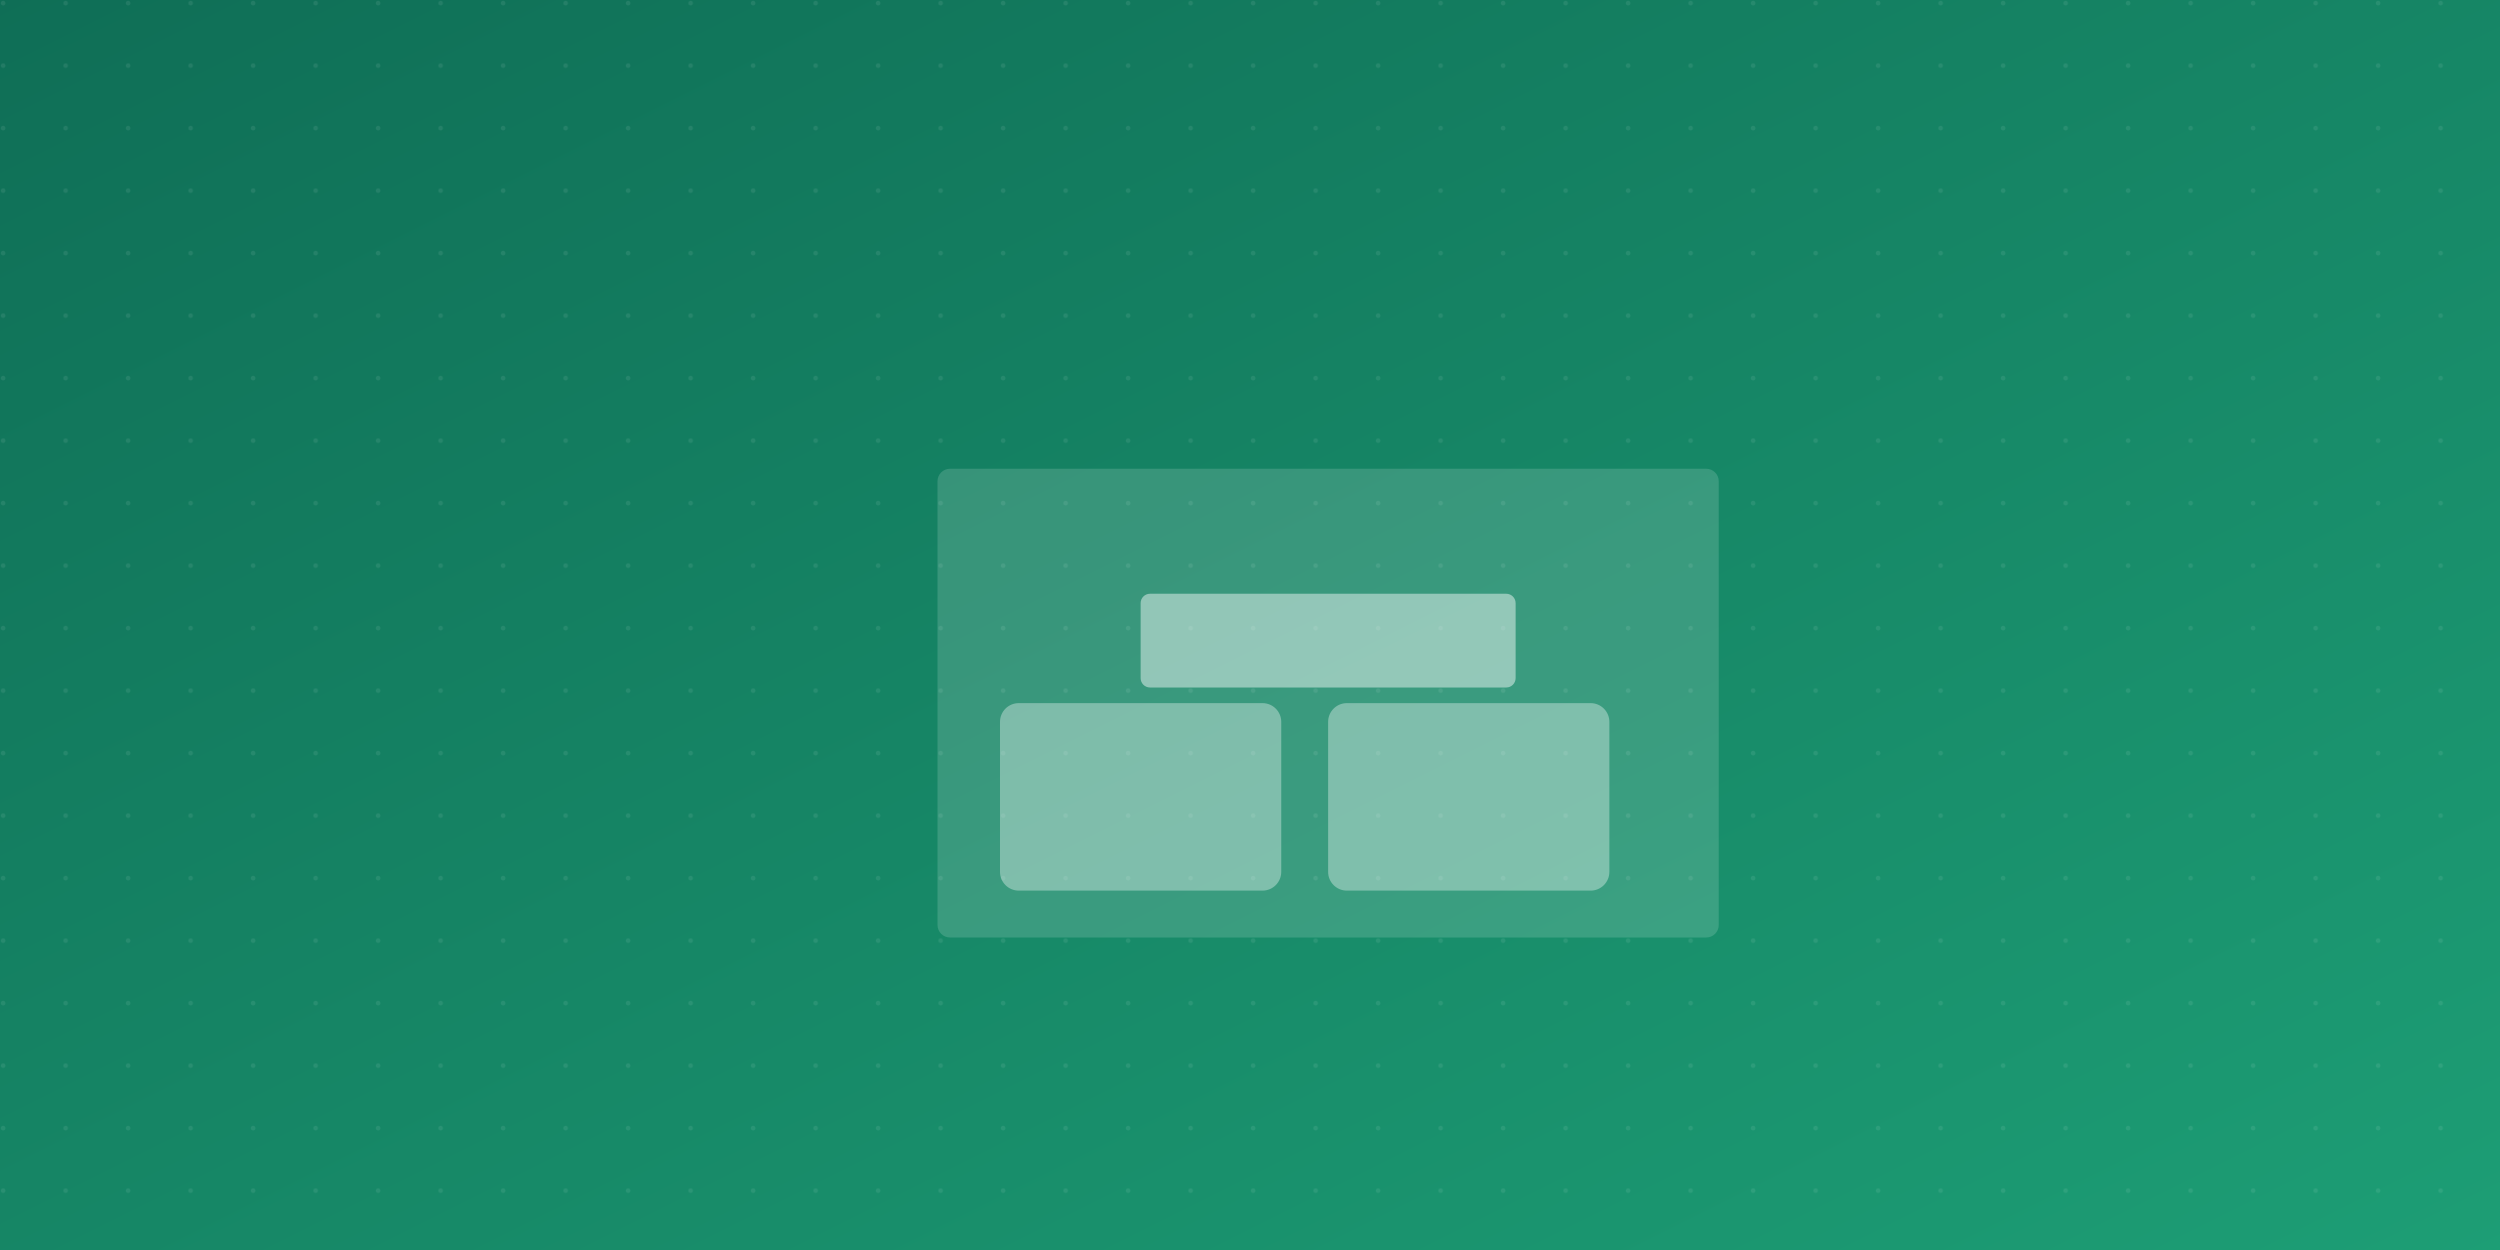
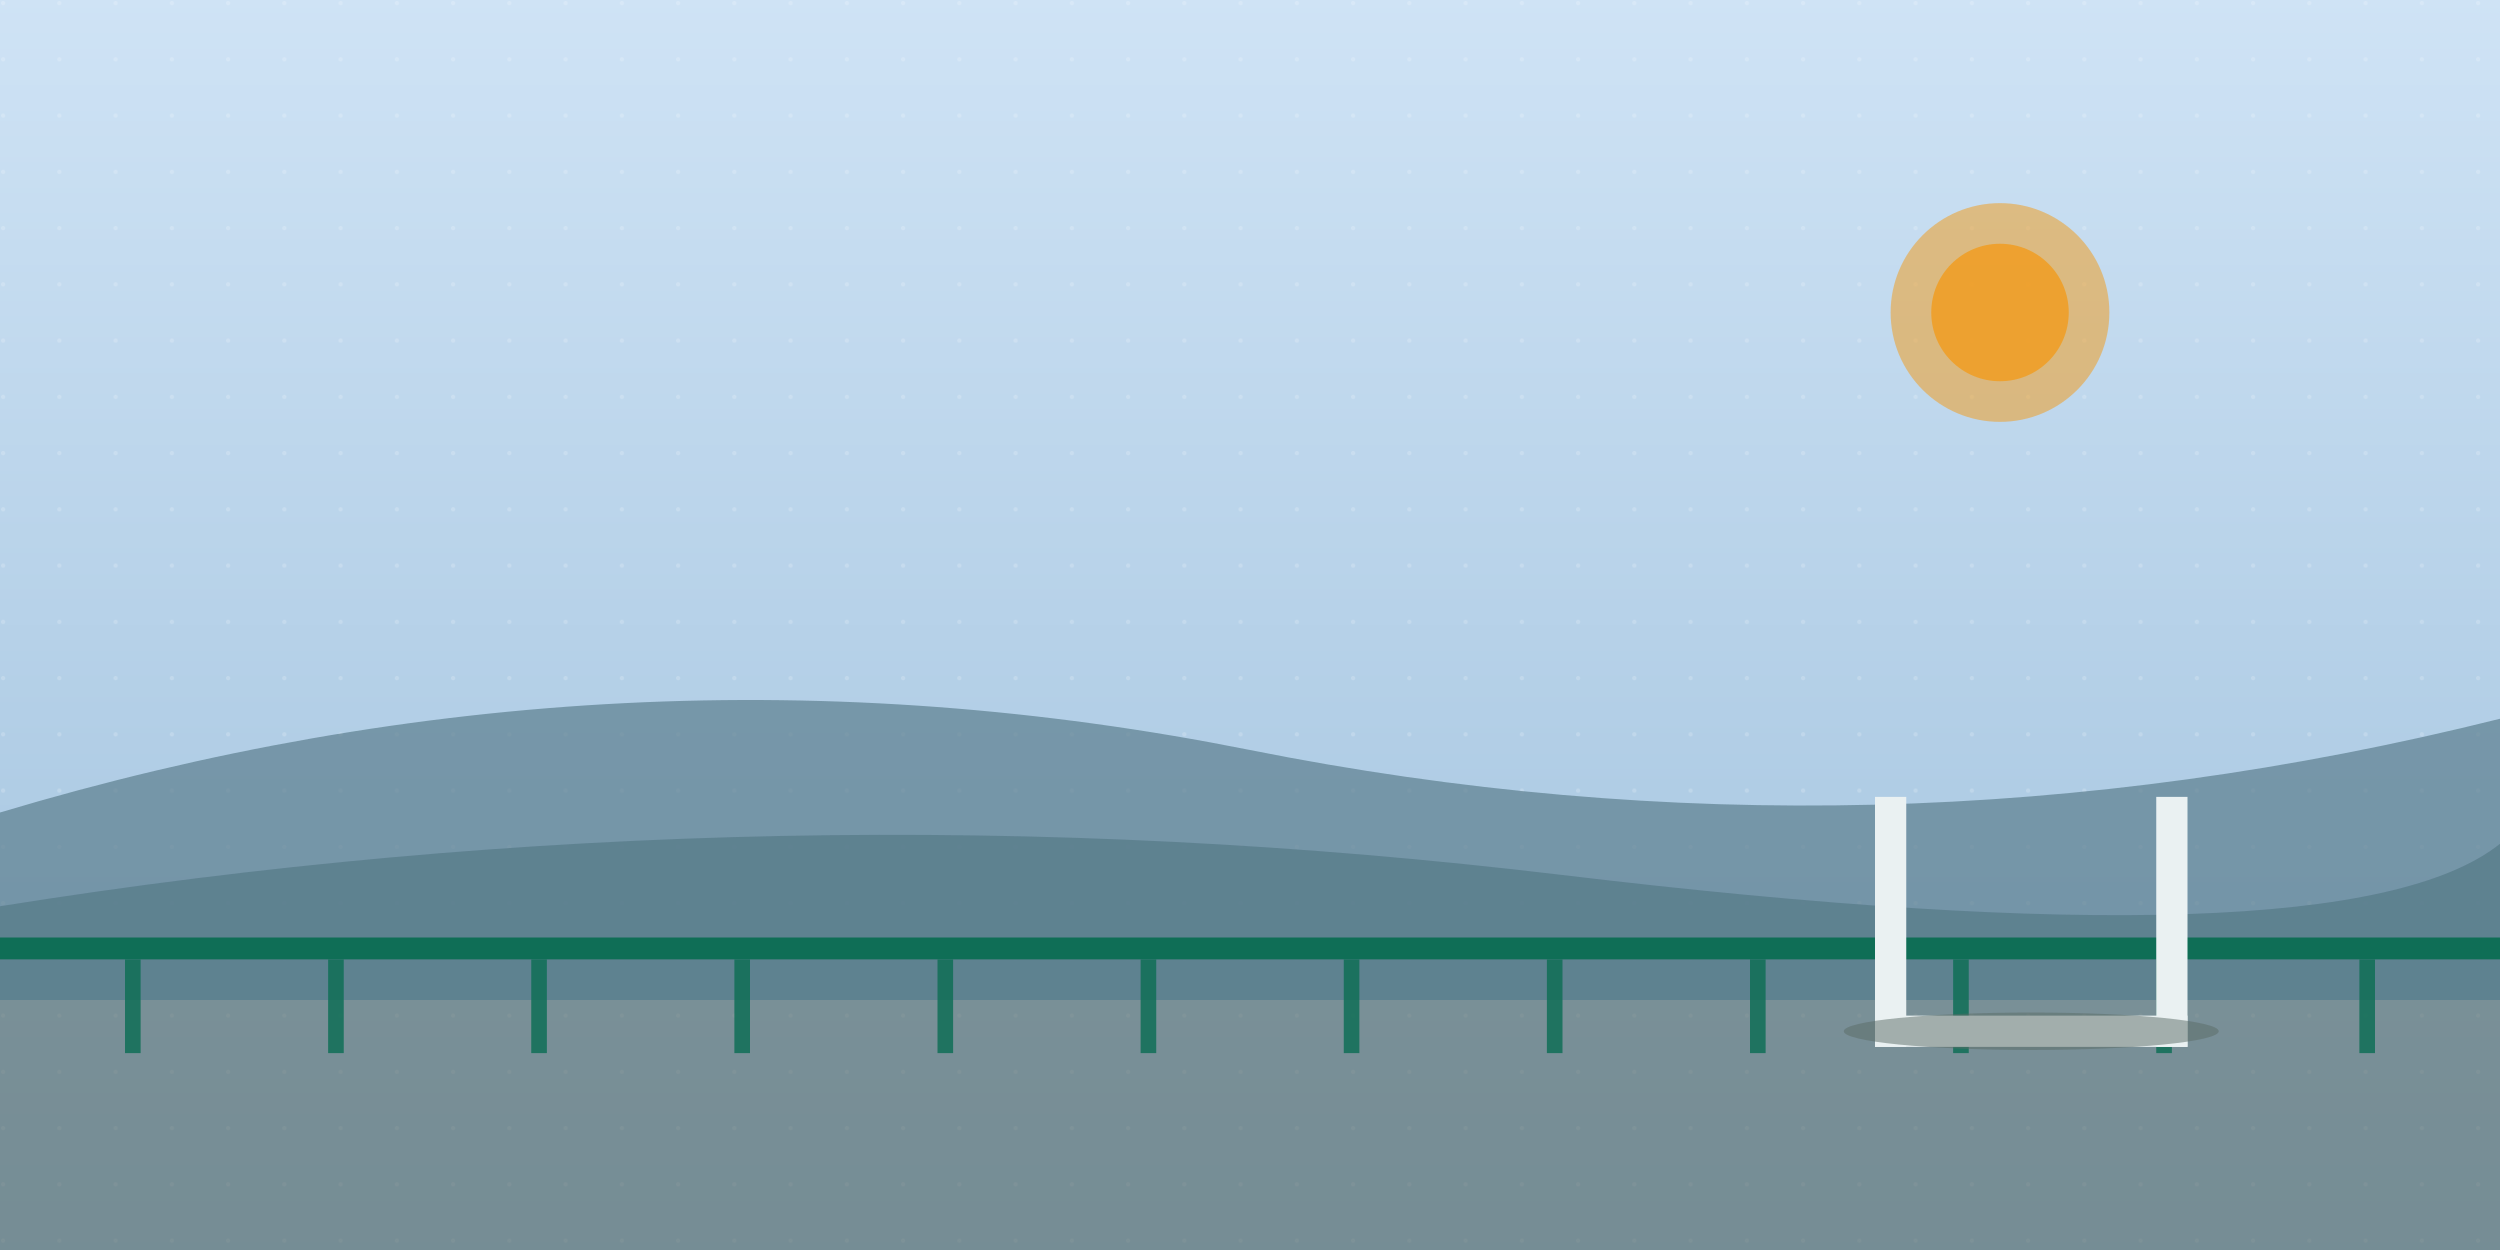
<svg xmlns="http://www.w3.org/2000/svg" viewBox="0 0 1600 800" preserveAspectRatio="xMidYMid slice">
  <defs>
-     <linearGradient id="g" x1="0" y1="0" x2="1" y2="1">
-       <stop offset="0" stop-color="#0F6E56" />
-       <stop offset="1" stop-color="#1D9E75" />
+     <linearGradient id="sky" x1="0" y1="0" x2="0" y2="1">
+       <stop offset="0" stop-color="#CFE3F5" />
+       <stop offset="1" stop-color="#9EC0DC" />
    </linearGradient>
-     <pattern id="dots" width="40" height="40" patternUnits="userSpaceOnUse">
-       <circle cx="2" cy="2" r="1.5" fill="white" opacity="0.08" />
+     <linearGradient id="wallG" x1="0" y1="0" x2="0" y2="1">
+       <stop offset="0" stop-color="#EAF1F2" />
+       <stop offset="1" stop-color="#EAF1F2" stop-opacity="0.85" />
+     </linearGradient>
+     <pattern id="dots" width="36" height="36" patternUnits="userSpaceOnUse">
+       <circle cx="2" cy="2" r="1.4" fill="white" opacity="0.18" />
    </pattern>
  </defs>
-   <rect width="1600" height="800" fill="url(#g)" />
+   <rect width="1600" height="800" fill="url(#sky)" />
  <rect width="1600" height="800" fill="url(#dots)" />
-   <rect x="600" y="300" width="500" height="300" fill="white" opacity="0.15" rx="8" />
-   <rect x="640" y="450" width="180" height="120" fill="white" opacity="0.35" rx="12" />
-   <rect x="850" y="450" width="180" height="120" fill="white" opacity="0.35" rx="12" />
-   <rect x="730" y="380" width="240" height="60" fill="white" opacity="0.45" rx="6" />
+   <circle cx="1280" cy="200" r="70" fill="#EF9F27" opacity="0.55" />
+   <circle cx="1280" cy="200" r="44" fill="#EF9F27" opacity="0.9" />
+   <path d="M 0 520 Q 400 400 800 480 T 1600 460 L 1600 640 L 0 640 Z" fill="#5C7F8E" opacity="0.7" />
+   <path d="M 0 580 Q 500 500 1000 560 T 1600 540 L 1600 640 L 0 640 Z" fill="#5C7F8E" opacity="0.9" />
+   <rect x="0" y="640" width="1600" height="160" fill="#5A6B66" opacity="0.6" />
+   <rect x="0" y="600" width="1600" height="14" fill="#0F6E56" />
+   <rect x="80" y="614" width="10" height="60" fill="#0F6E56" opacity="0.85" />
+   <rect x="210" y="614" width="10" height="60" fill="#0F6E56" opacity="0.85" />
+   <rect x="340" y="614" width="10" height="60" fill="#0F6E56" opacity="0.85" />
+   <rect x="470" y="614" width="10" height="60" fill="#0F6E56" opacity="0.85" />
+   <rect x="600" y="614" width="10" height="60" fill="#0F6E56" opacity="0.85" />
+   <rect x="730" y="614" width="10" height="60" fill="#0F6E56" opacity="0.85" />
+   <rect x="860" y="614" width="10" height="60" fill="#0F6E56" opacity="0.85" />
+   <rect x="990" y="614" width="10" height="60" fill="#0F6E56" opacity="0.85" />
+   <rect x="1120" y="614" width="10" height="60" fill="#0F6E56" opacity="0.85" />
+   <rect x="1250" y="614" width="10" height="60" fill="#0F6E56" opacity="0.85" />
+   <rect x="1380" y="614" width="10" height="60" fill="#0F6E56" opacity="0.85" />
+   <rect x="1510" y="614" width="10" height="60" fill="#0F6E56" opacity="0.85" />
+   <rect x="1200" y="650" width="200" height="20" fill="#EAF1F2" />
+   <rect x="1200" y="510" width="20" height="160" fill="#EAF1F2" />
+   <rect x="1380" y="510" width="20" height="160" fill="#EAF1F2" />
+   <ellipse cx="1300" cy="660" rx="120" ry="12" fill="#5A6B66" opacity="0.5" />
</svg>
